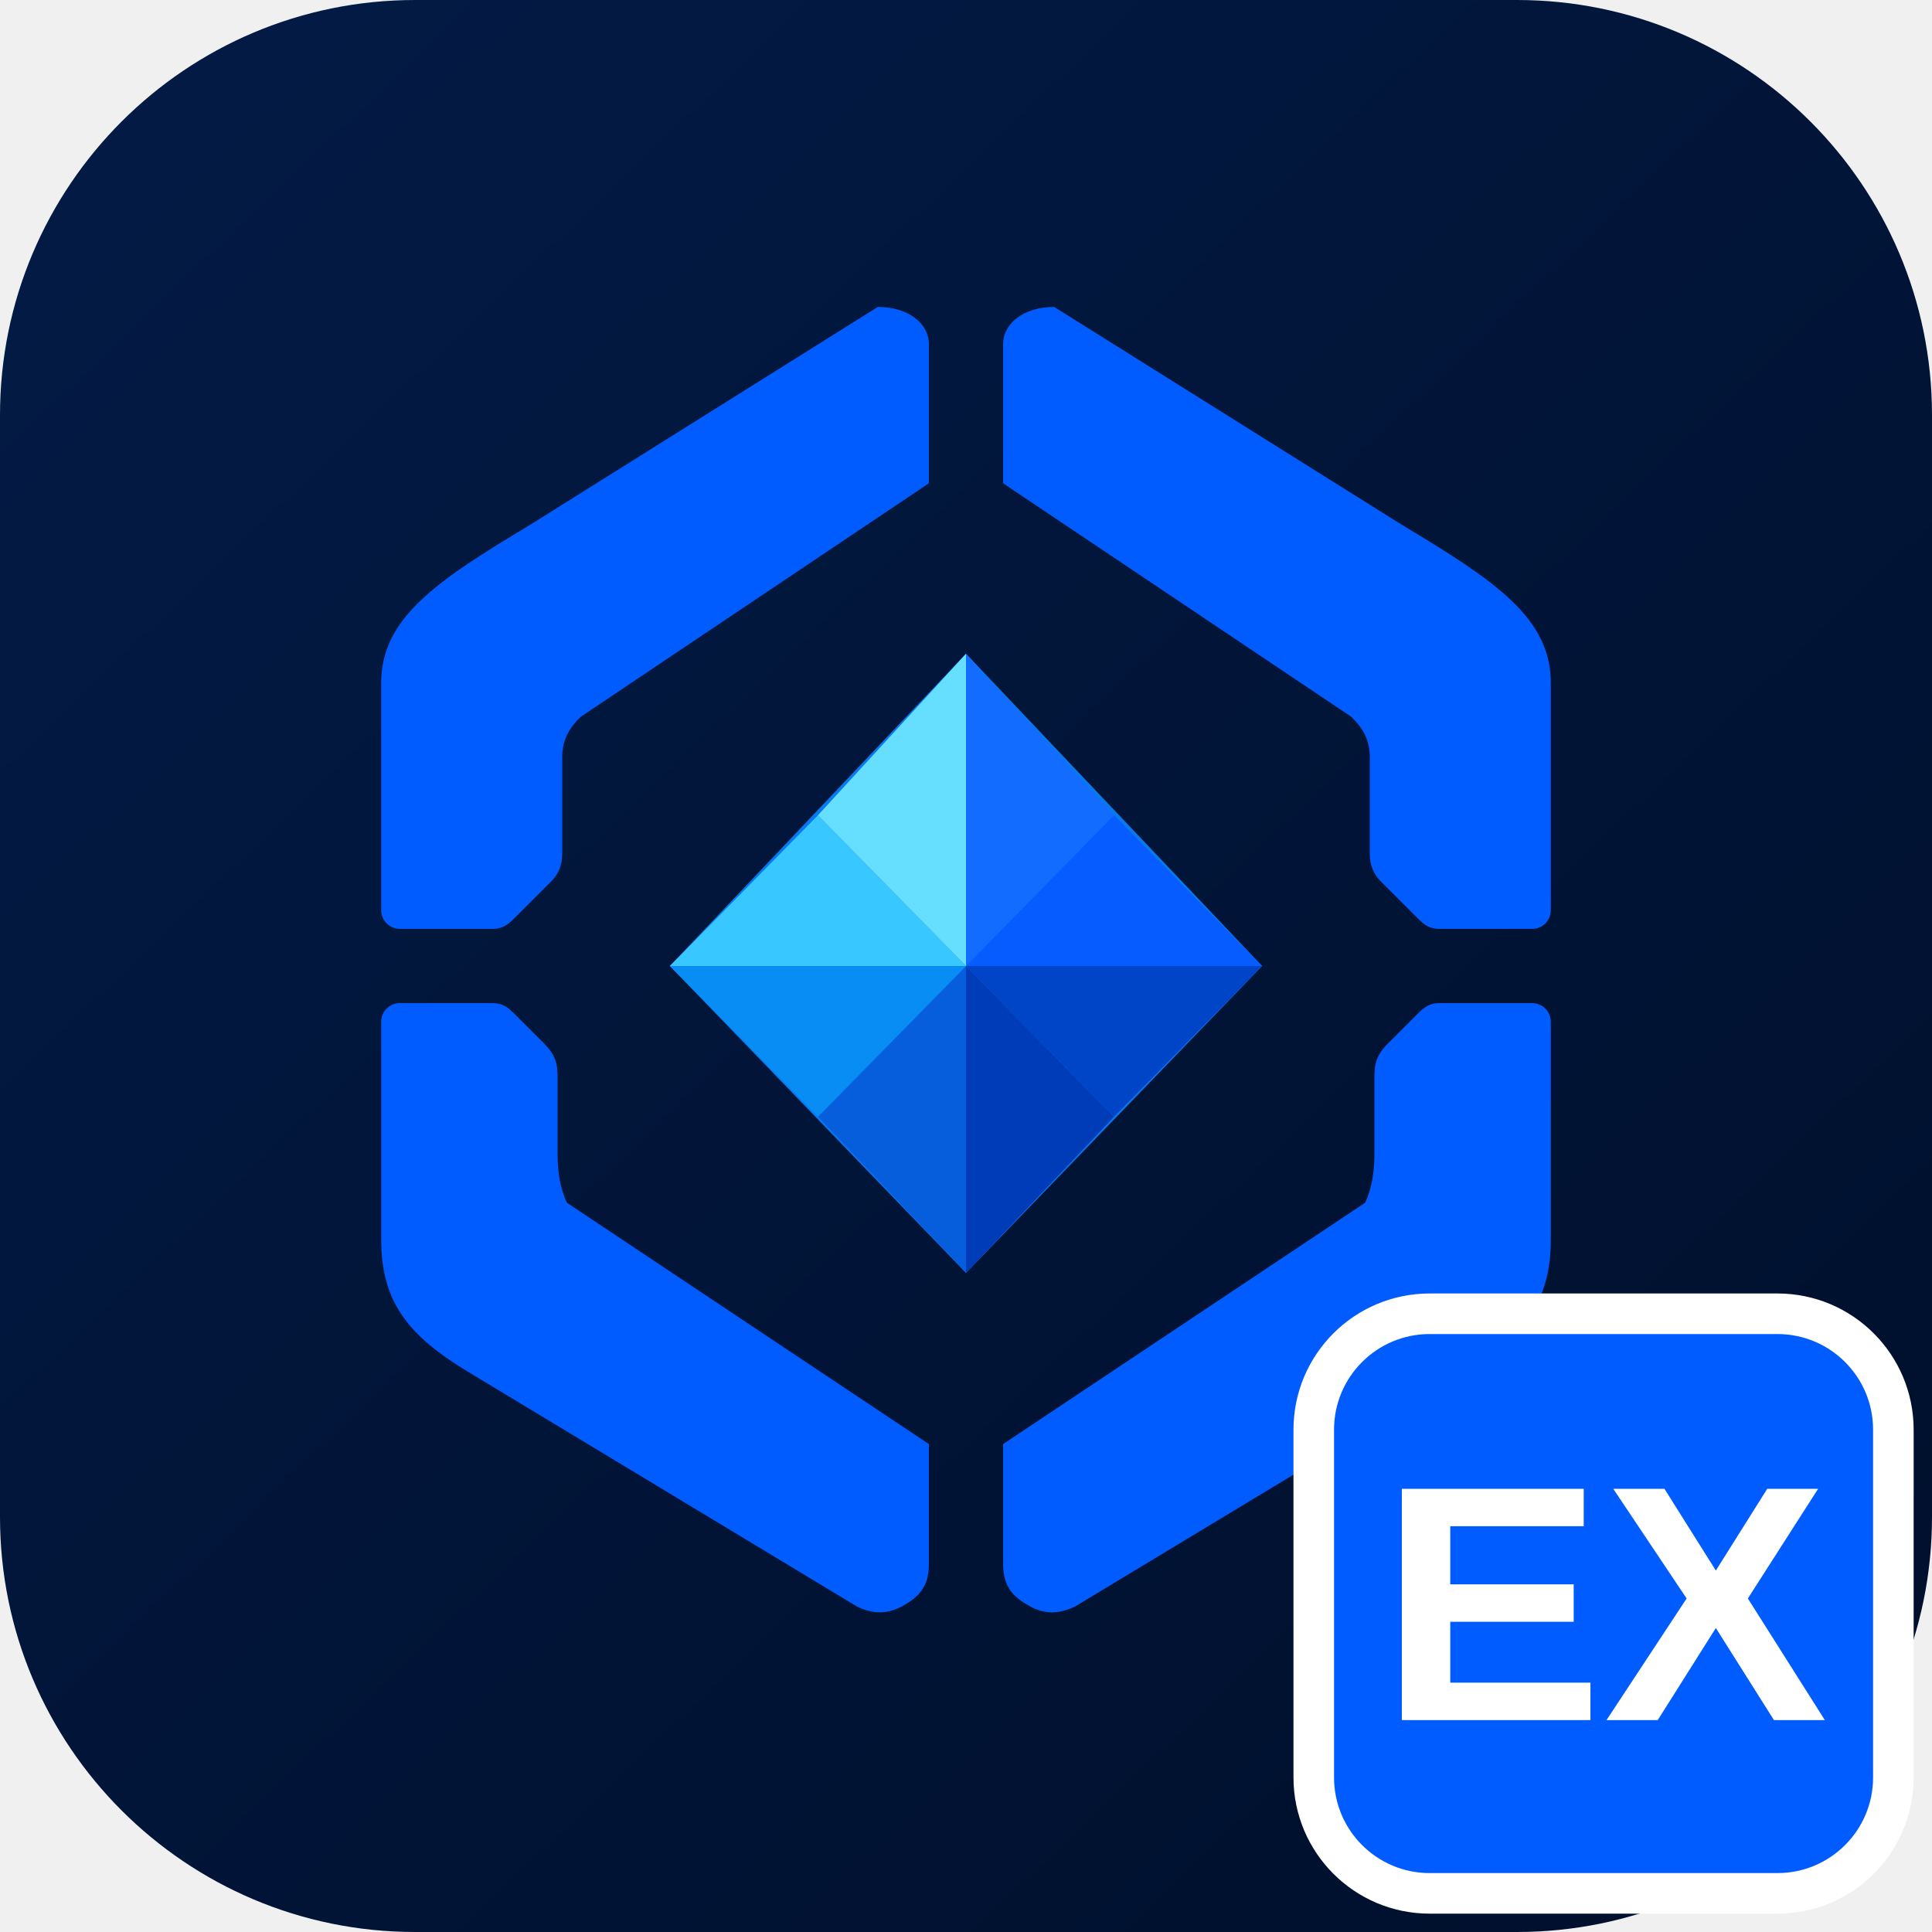
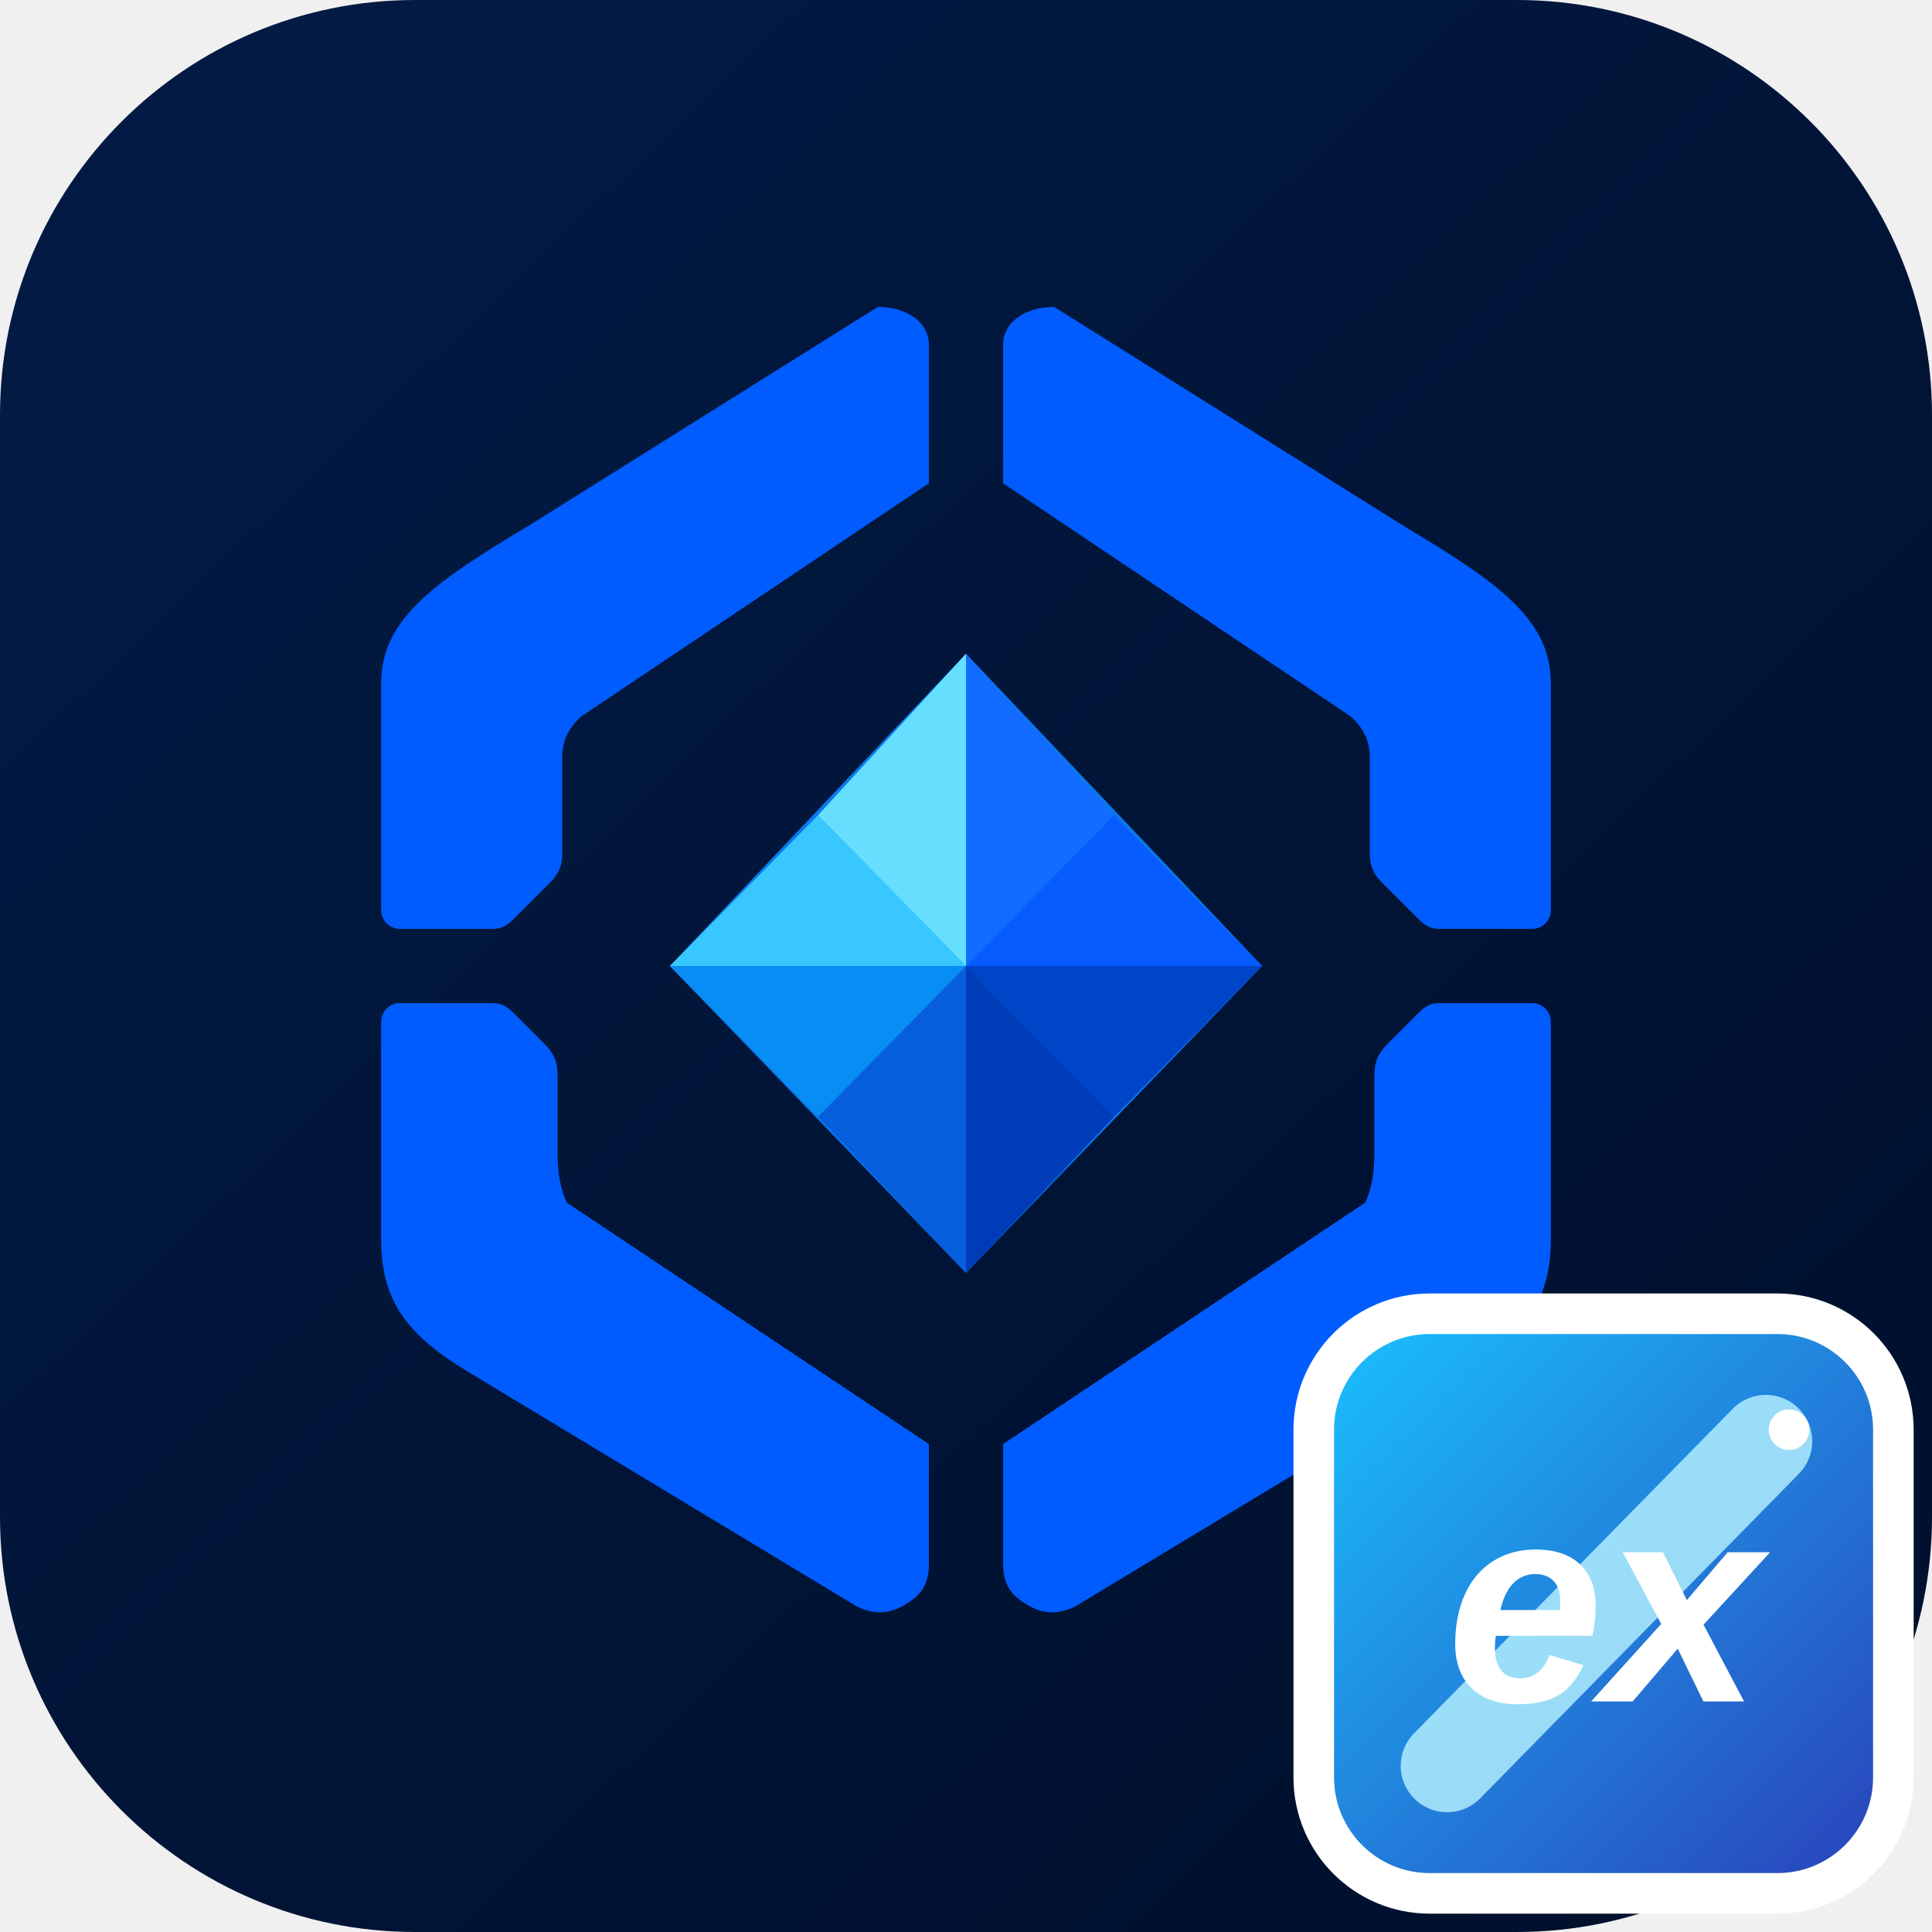
<svg xmlns="http://www.w3.org/2000/svg" width="1024" height="1024" viewBox="0 0 1024 1024" fill="none" shape-rendering="geometricPrecision">
  <defs>
    <linearGradient id="app-background" x1="90" y1="70" x2="934" y2="954" gradientUnits="userSpaceOnUse">
      <stop stop-color="#031A44" />
      <stop offset="1" stop-color="#00102D" />
    </linearGradient>
  </defs>
  <rect width="1024" height="1024" rx="220" fill="url(#app-background)" />
  <g transform="translate(147.92 118.4) scale(2.46)">
    <path fill="#005CFF" d="M129 18 54 65C34 77 22 85 22 99v49c0 2.2 1.8 4 4 4h20c2.1 0 3.2-.8 4.7-2.3l8-8c1.5-1.5 2.3-3.5 2.3-5.7v-21c0-3.7 1.5-6.3 4-8.7L140 56V26c0-4.4-4.4-8-11-8Zm38 0 75 47c20 12 32 20 32 34v49c0 2.2-1.8 4-4 4h-20c-2.1 0-3.2-.8-4.7-2.3l-8-8c-1.5-1.5-2.3-3.5-2.3-5.7v-21c0-3.7-1.5-6.3-4-8.7L156 56V26c0-4.4 4.4-8 11-8ZM26 168h20c2.1 0 3.2.8 4.7 2.3l6.3 6.3c2.6 2.6 3 4.4 3 7.4v16c0 4 .4 7.5 2 11L140 263v26c0 4.8-2.3 7-5.5 8.8-3.1 1.8-6.3 2-10 .2l-84-50.7C28 239.7 22 232.5 22 219v-47c0-2.2 1.8-4 4-4Zm244 0h-20c-2.1 0-3.2.8-4.7 2.3l-6.3 6.3c-2.6 2.6-3 4.4-3 7.4v16c0 4-.4 7.5-2 11L156 263v26c0 4.8 2.3 7 5.5 8.8 3.1 1.8 6.3 2 10 .2l84-50.7C268 239.7 274 232.5 274 219v-47c0-2.2-1.8-4-4-4Z" />
    <g transform="translate(148 160) scale(1.16) translate(-148 -160)">
      <path d="m148 102 55 58-55 57-55-57 55-58Z" fill="#0878EE" />
      <path d="m93 160 27.5-28 27.5 28H93Z" fill="#38C8FF" />
      <path d="m120.5 132 27.5-30v58l-27.5-28Z" fill="#66DFFF" />
      <path d="m148 102 27.5 30-27.5 28v-58Z" fill="#126CFF" />
      <path d="m175.5 132 27.5 28h-55l27.5-28Z" fill="#075CFF" />
      <path d="m203 160-27.5 28-27.5-28h55Z" fill="#0044C7" />
      <path d="m175.5 188-27.5 29v-57l27.5 28Z" fill="#003BB8" />
      <path d="m148 217-27.5-29 27.5-28v57Z" fill="#075EDC" />
      <path d="m120.5 188-27.5-28h55l-27.5 28Z" fill="#078DF3" />
    </g>
  </g>
+   <defs>
+     <linearGradient id="cpamp-ex-badge-gradient" x1="0" y1="0" x2="1" y2="1">
+       <stop offset="0" stop-color="#19C4FF" />
+       <stop offset="1" stop-color="#2A3EB8" />
+     </linearGradient>
+   </defs>
  <g data-cpamp-ex="1" shape-rendering="geometricPrecision">
-     <rect x="696.32" y="696.32" width="307.2" height="307.2" rx="61.44" fill="#005CFF" stroke="#FFFFFF" stroke-width="21.5" />
-     <text x="849.92" y="849.92" font-family="Arial, Helvetica, sans-serif" font-size="178.18" font-weight="700" fill="#FFFFFF" text-anchor="middle" dominant-baseline="central">EX</text>
+     <rect x="696.32" y="696.32" width="307.2" height="307.2" rx="61.44" fill="url(#cpamp-ex-badge-gradient)" stroke="#FFFFFF" stroke-width="21.5" />
+     <path d="M 766.98 935.94 L 935.94 763.9" stroke="#B8F4FF" stroke-width="49.15" stroke-linecap="round" opacity="0.8" />
+     <text x="849.92" y="849.92" font-family="Arial, Helvetica, sans-serif" font-size="149.67" font-style="italic" font-weight="700" fill="#FFFFFF" text-anchor="middle" dominant-baseline="central">ex</text>
+     <circle cx="948.22" cy="757.76" r="10.75" fill="#FFFFFF" />
  </g>
</svg>
